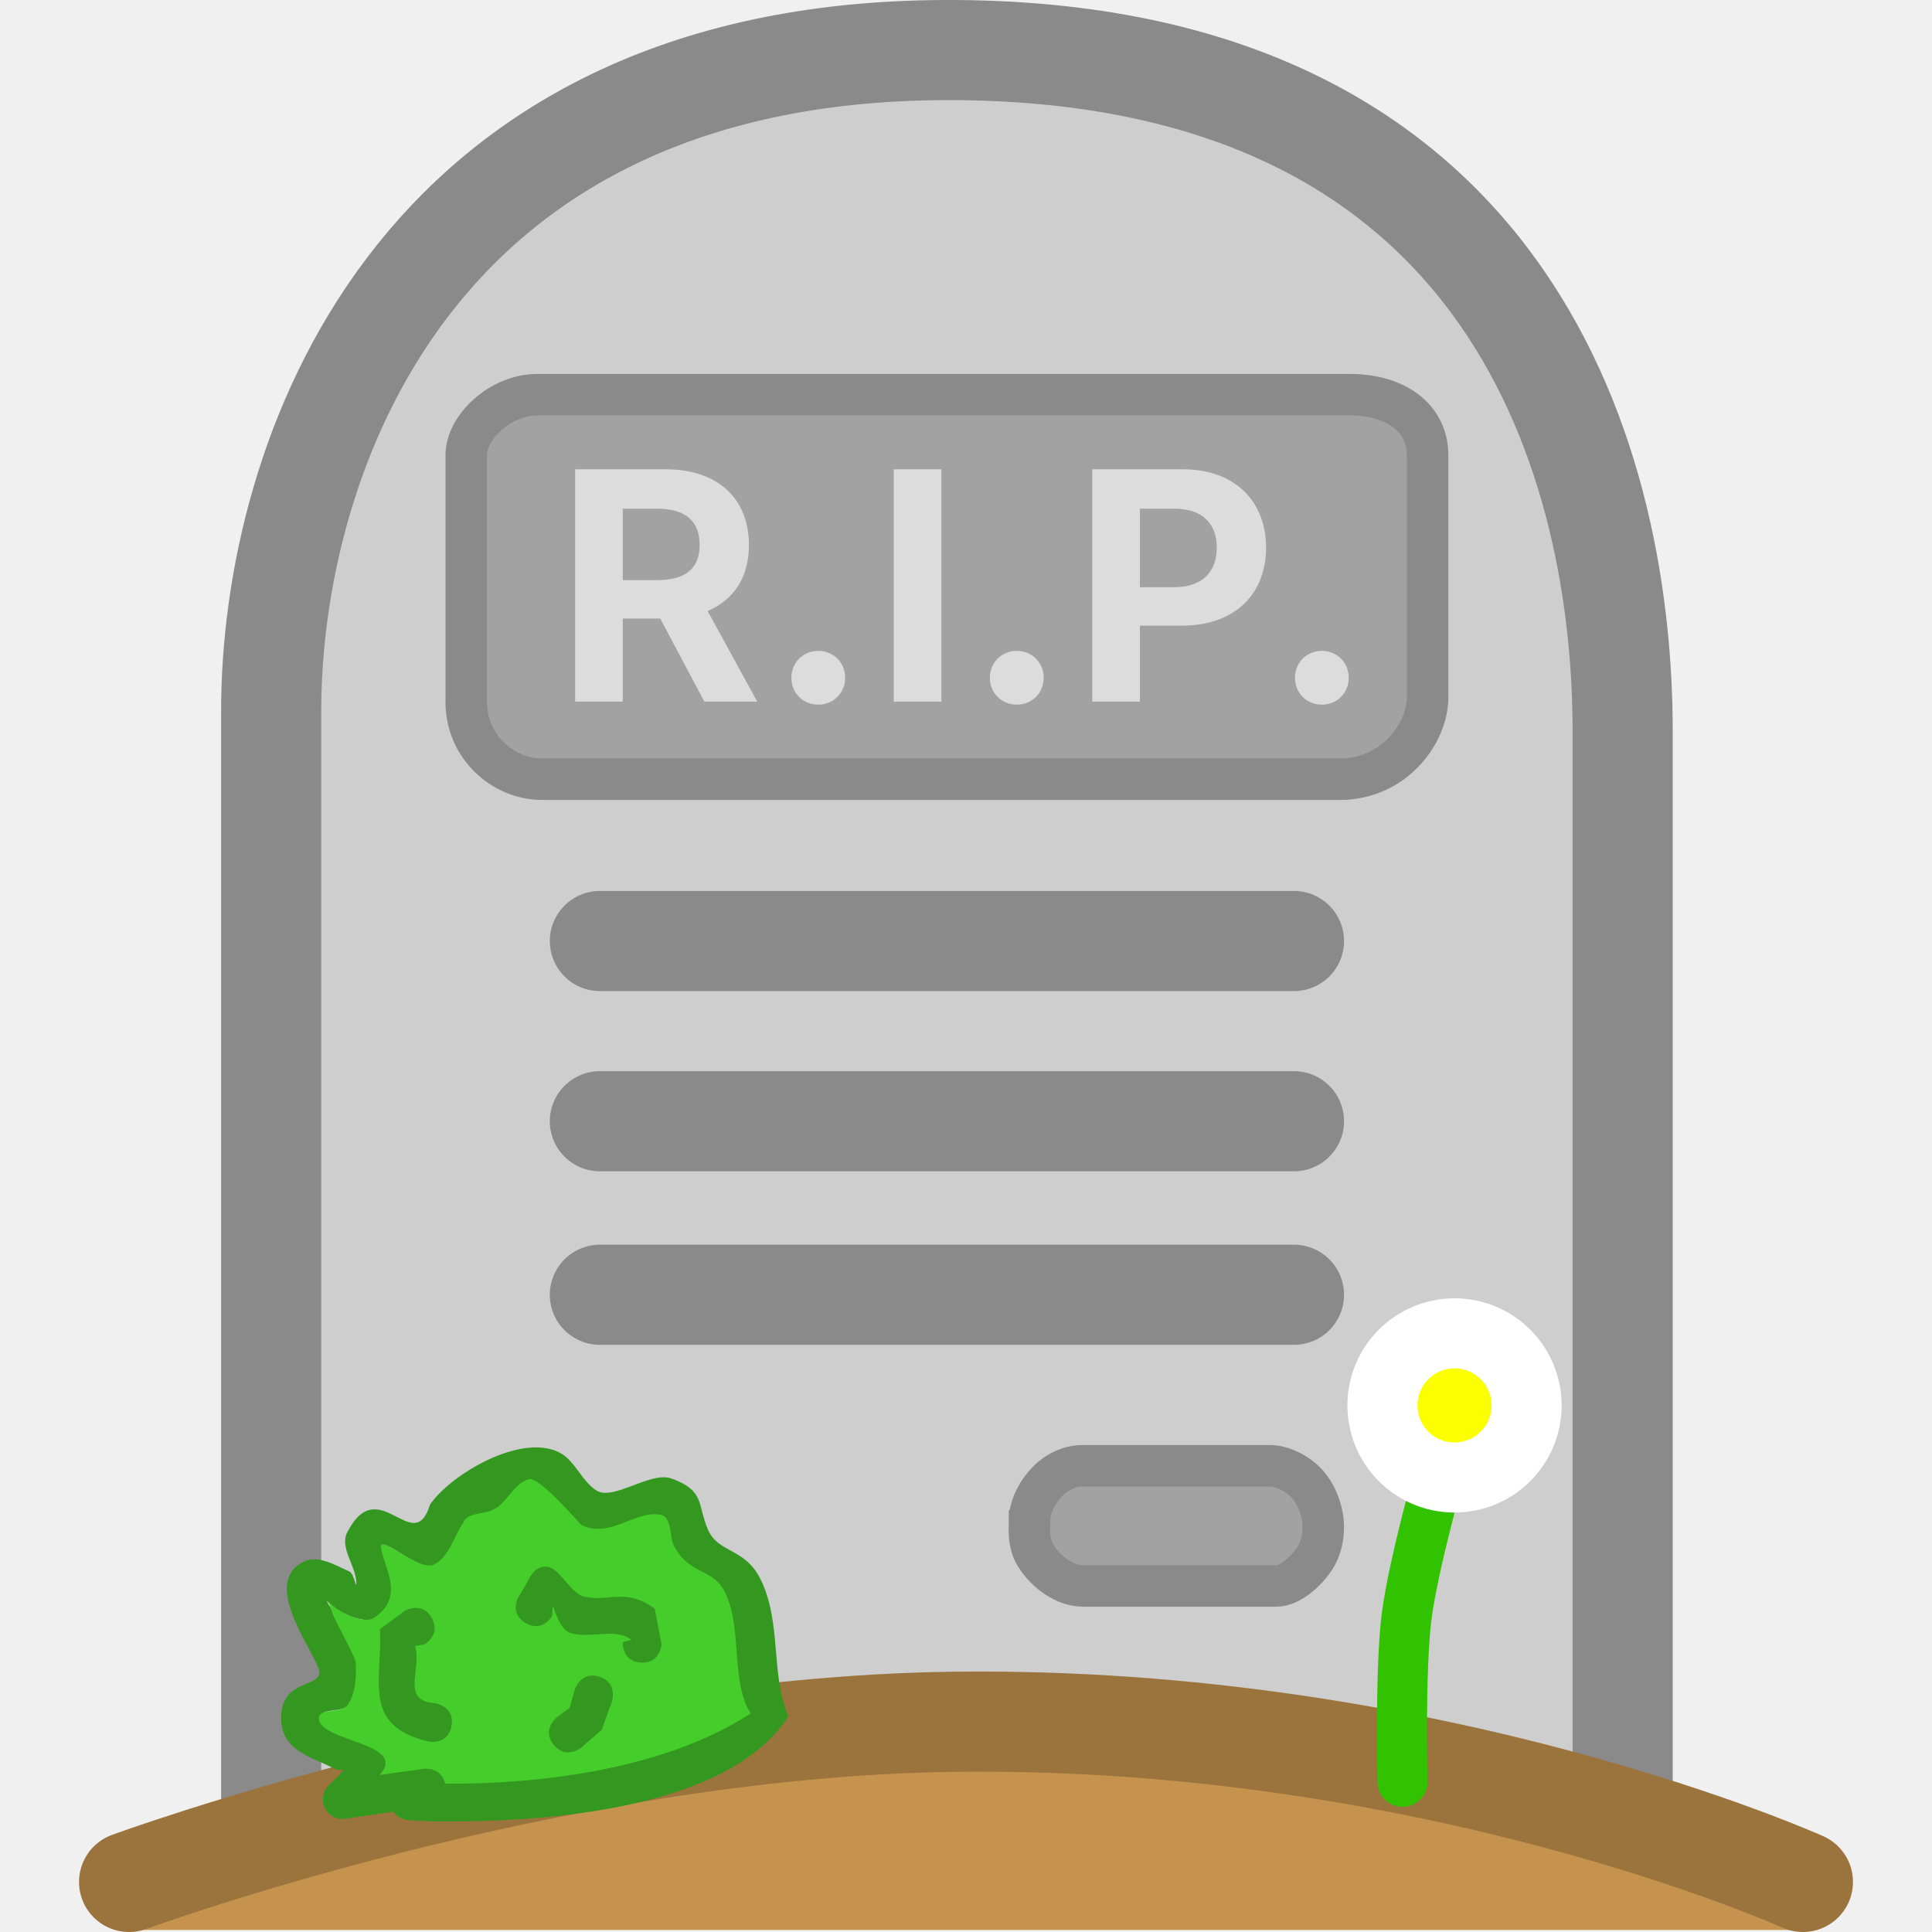
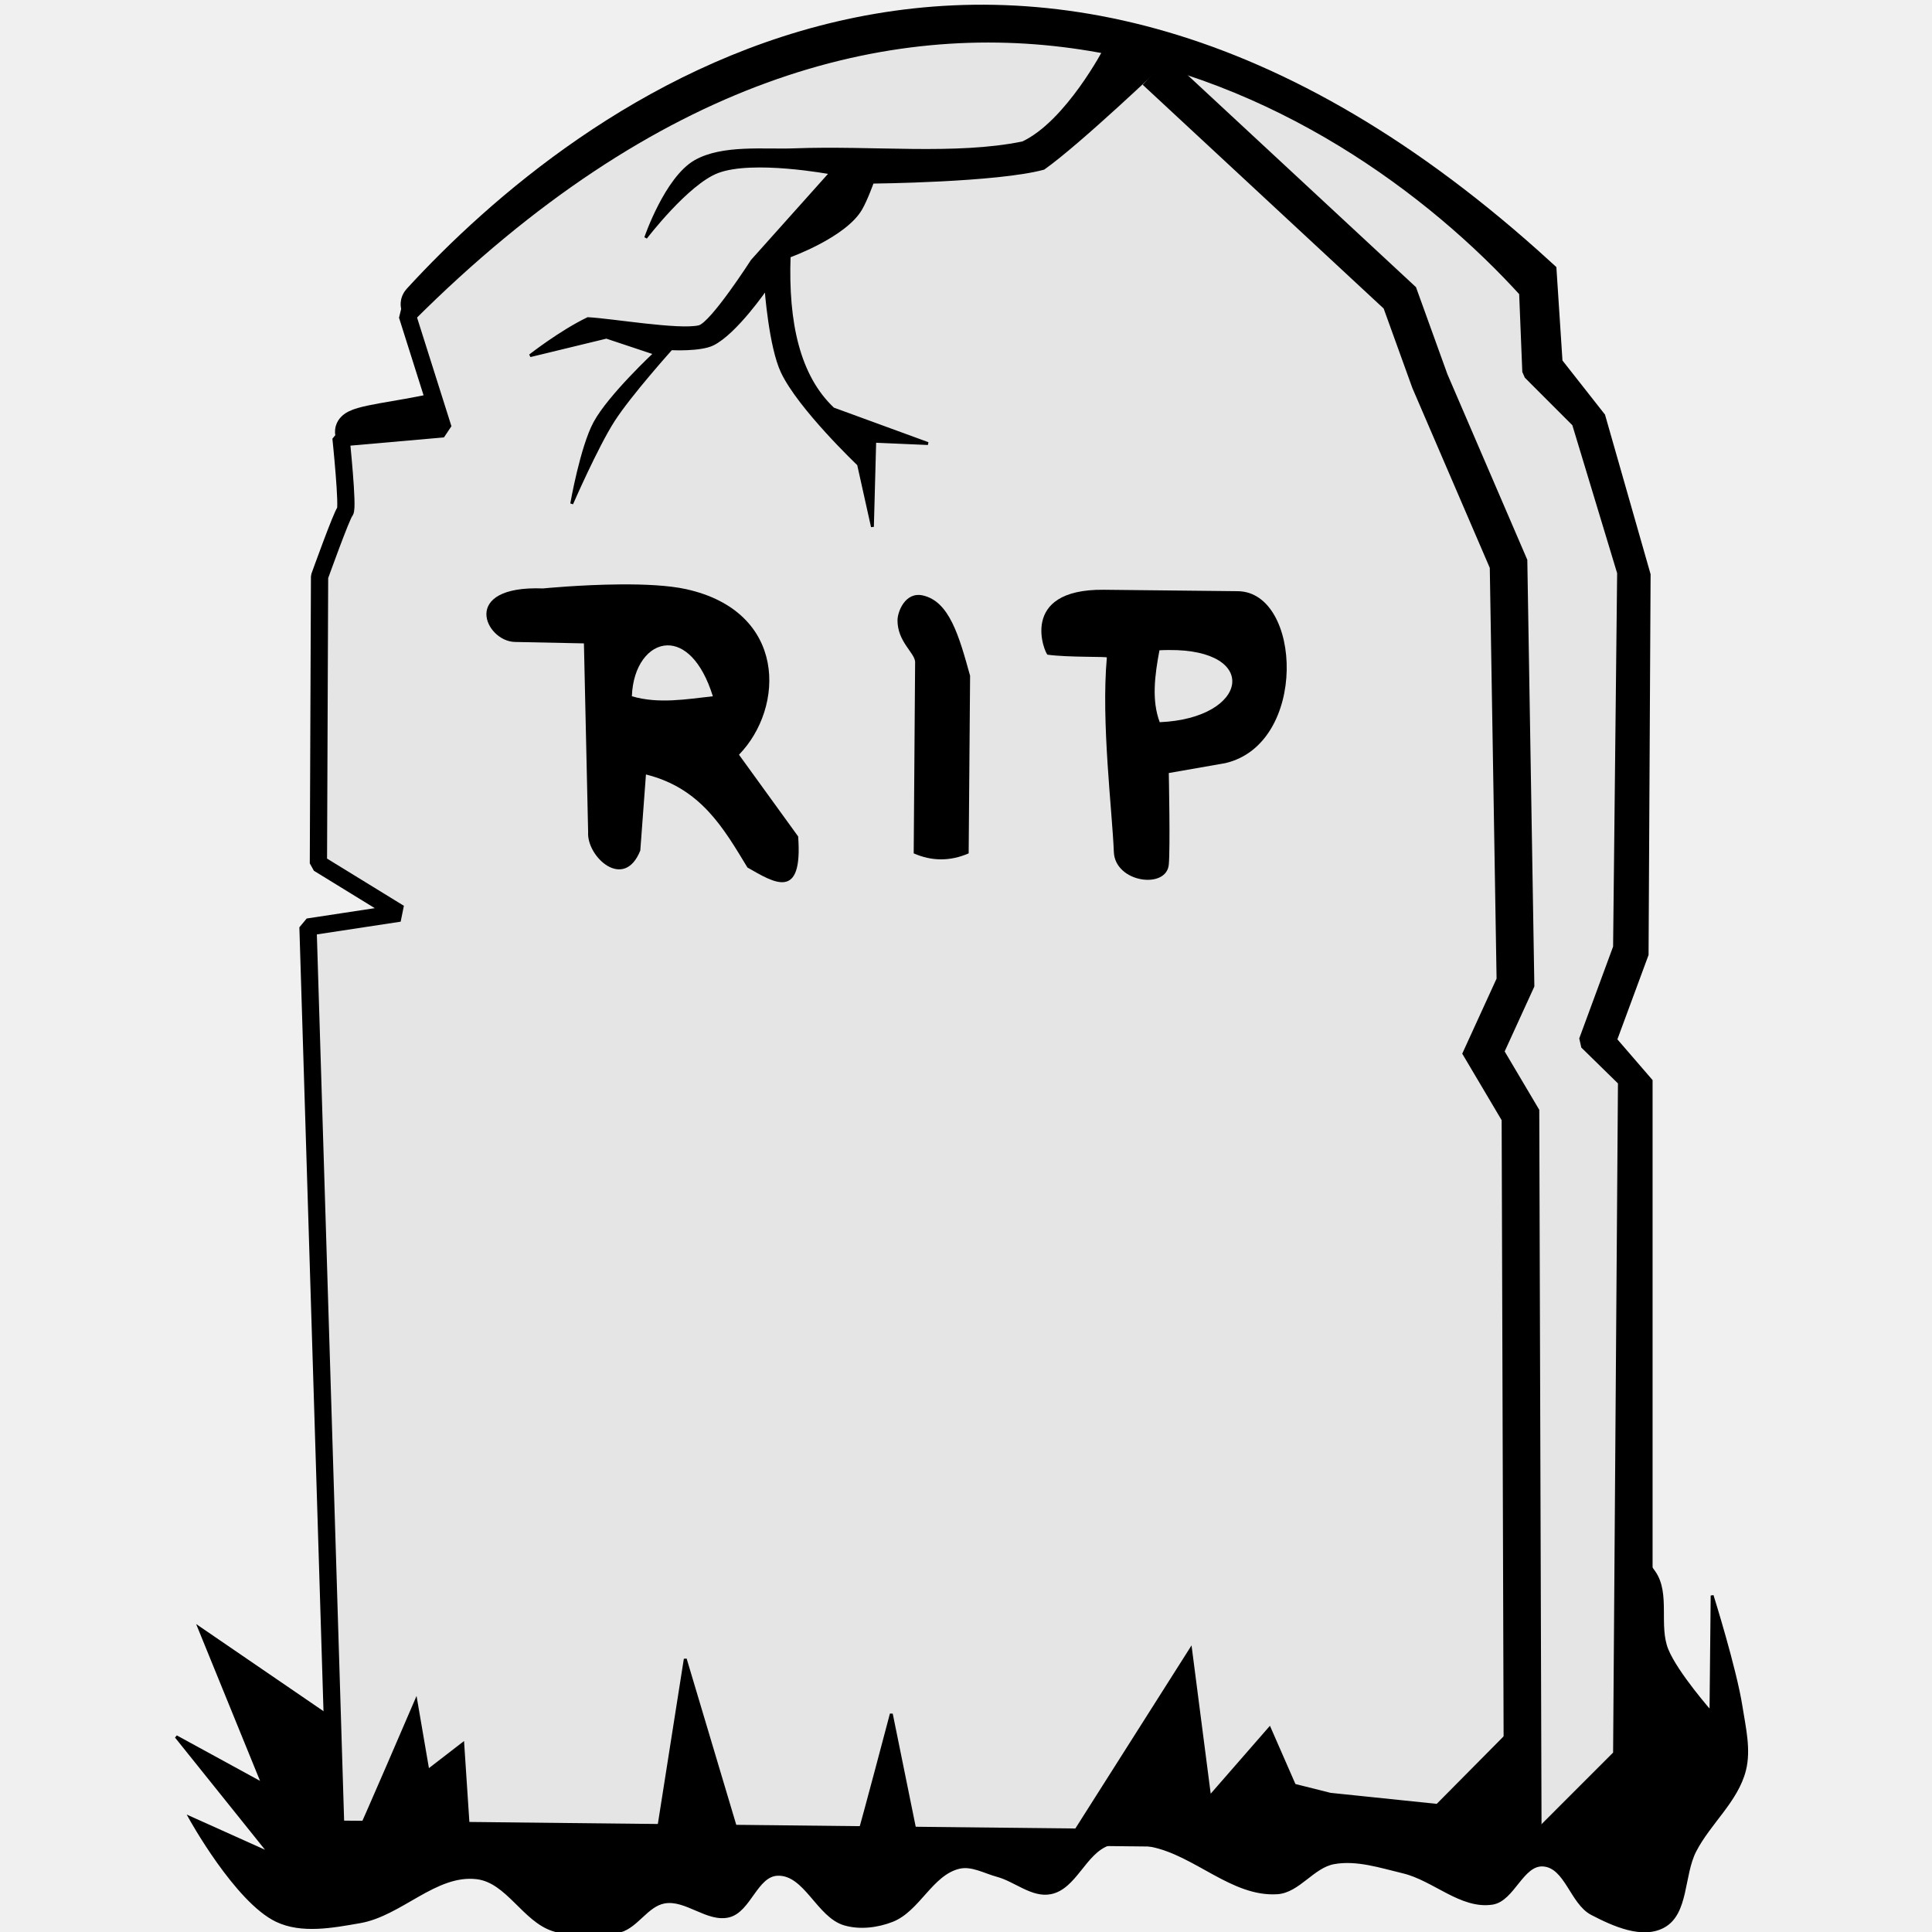
- <svg xmlns="http://www.w3.org/2000/svg" version="1.1" width="84" height="84" viewBox="0 0 84 84" id="svg80">
-   <defs id="defs84" />
-   <g data-paper-data="{&quot;isPaintingLayer&quot;:true}" fill-rule="nonzero" stroke-linejoin="miter" stroke-miterlimit="10" stroke-dasharray="none" stroke-dashoffset="0" style="mix-blend-mode:normal" id="g76" transform="translate(-147.35,-130.3033)">
-     <g id="g857" transform="matrix(0.65625,0,0,0.65625,50.65156,44.79177)">
-       <path d="m 165.316,251.679 c 0,0 0,-52.778 0,-74.284 0,-16.51 9.148,-43.645 44.604,-43.775 38.166,-0.139 44.935,28.268 44.935,45.101 0,21.409 0,72.958 0,72.958 z" fill="#cecece" stroke="#8a8a8a" stroke-width="6.633" stroke-linecap="butt" id="path2" />
-       <path d="m 178.24,176.816 c 0,-5.416 0,-13.565 0,-16.355 0,-1.867 2.266,-4.01 4.718,-4.01 6.954,0 40.708,0 53.784,0 3.223,0 5.19,1.64 5.19,4.01 0,4.911 0,12.956 0,16.041 0,2.379 -2.225,5.426 -5.819,5.426 -13.406,0 -45.854,0 -52.841,0 -2.595,0 -5.032,-2.146 -5.032,-5.111 z" fill="#a2a2a2" stroke="#8a8a8a" stroke-width="7.113" stroke-linecap="butt" id="path4" style="stroke-width:2.75;stroke-miterlimit:10;stroke-dasharray:none" />
-       <path d="m 215.564,230.952 c 0,-1.245 1.353,-3.537 3.537,-3.537 3.974,0 10.187,0 12.381,0 0.78,0 1.859,0.481 2.535,1.279 0.713,0.842 1.002,2.02 1.002,2.701 0,0.549 -0.062,1.324 -0.497,2.045 -0.616,1.022 -1.755,1.935 -2.599,1.935 -2.16,0 -8.7,0 -12.823,0 -1.205,0 -2.444,-0.919 -3.115,-1.977 -0.548,-0.863 -0.422,-1.819 -0.422,-2.445 z" fill="#a2a2a2" stroke="#8a8a8a" stroke-width="6.633" stroke-linecap="butt" id="path6" style="stroke-width:2.75;stroke-miterlimit:10;stroke-dasharray:none" />
-       <path d="M 187.093,192.649 H 233.079" fill="none" stroke="#8a8a8a" stroke-width="6.633" stroke-linecap="round" id="path8" />
-       <path d="M 187.093,204.588 H 233.079" fill="none" stroke="#8a8a8a" stroke-width="6.633" stroke-linecap="round" id="path10" />
-       <path d="M 187.093,216.084 H 233.079" fill="none" stroke="#8a8a8a" stroke-width="6.633" stroke-linecap="round" id="path12" />
-       <path d="m 156.167,258.171 22.551,-11.143 70.57,0.796 17.775,10.347 z" fill="#c5934d" stroke="#c1904b" stroke-width="0" stroke-linecap="butt" id="path14" />
-       <path d="m 155.902,254.987 c 0,0 27.99,-10.272 54.652,-10.612 31.806,-0.406 56.244,10.612 56.244,10.612" fill="none" stroke="#9b733c" stroke-width="6.633" stroke-linecap="round" id="path16" />
-       <g stroke="none" stroke-width="0.5" stroke-linecap="butt" id="g28" transform="matrix(1.326506,0,0,1.326506,-42.87495,-42.54438)">
-         <path d="m 163.047,220.786 c -0.374,0.055 -0.749,0.109 -1.123,0.164 l -1.284,0.187 c -0.532,0.077 -1.026,-0.291 -1.103,-0.823 -0.046,-0.319 0.067,-0.625 0.281,-0.835 l 0.756,-0.761 c -0.159,-0.014 -0.351,-0.013 -0.461,-0.073 -1.035,-0.564 -2.596,-0.838 -2.667,-2.414 -0.101,-2.229 2.253,-1.542 1.865,-2.607 -0.414,-1.137 -2.878,-4.359 -0.682,-5.347 0.695,-0.313 1.53,0.209 2.228,0.517 0.216,0.095 0.338,0.854 0.343,0.619 0.018,-0.868 -0.851,-1.79 -0.459,-2.565 1.567,-3.098 3.318,1.295 4.141,-1.404 1.045,-1.509 4.523,-3.571 6.45,-2.601 0.794,0.4 1.113,1.434 1.866,1.906 0.845,0.53 2.697,-0.984 3.752,-0.599 1.677,0.613 1.276,1.308 1.808,2.542 0.521,1.207 1.839,0.893 2.627,2.48 1.072,2.16 0.49,4.717 1.388,6.857 -3.077,4.808 -12.753,5.329 -17.966,5.237 l -0.975,-0.051 c 0,0 -0.525,-0.028 -0.783,-0.429 z m 2.619,-1.454 c 4.981,0.029 10.983,-0.744 15.166,-3.472 -0.989,-1.561 -0.426,-4.062 -1.218,-5.877 -0.619,-1.418 -1.747,-0.893 -2.578,-2.382 -0.281,-0.503 -0.106,-1.47 -0.668,-1.593 -1.249,-0.273 -2.505,1.215 -3.952,0.524 -0.062,-0.03 -2.056,-2.411 -2.585,-2.285 -0.792,0.188 -1.113,1.274 -1.873,1.568 -0.467,0.18 -1.212,0.116 -1.382,0.587 -0.47,0.689 -0.678,1.669 -1.411,2.067 -0.815,0.443 -2.853,-1.683 -2.672,-0.774 0.214,1.082 1.184,2.371 -0.337,3.413 -0.503,0.344 -1.891,-0.229 -2.46,-0.87 0.153,0.25 0.35,0.592 0.426,0.773 0.151,0.36 1.094,2.042 1.109,2.291 0.045,0.722 0.003,1.533 -0.401,2.132 -0.296,0.44 -1.465,0.142 -1.442,0.672 0.054,1.194 4.486,1.172 3.021,2.806 0.723,-0.105 1.446,-0.211 2.169,-0.316 0,0 0.904,-0.132 1.088,0.736 z" fill="#349820" id="path18" />
-         <path d="m 164.54,218.648 c -0.723,0.105 -1.454,0.204 -2.177,0.31 1.464,-1.634 -2.982,-1.633 -3.035,-2.827 -0.024,-0.53 1.145,-0.232 1.441,-0.672 0.404,-0.6 0.442,-1.424 0.397,-2.146 -0.016,-0.249 -0.959,-1.948 -1.11,-2.308 -0.076,-0.181 -0.144,-0.507 -0.297,-0.758 0.569,0.642 1.828,1.199 2.331,0.854 1.521,-1.041 0.56,-2.358 0.346,-3.439 -0.18,-0.91 1.862,1.21 2.677,0.767 0.733,-0.398 0.961,-1.396 1.432,-2.085 0.17,-0.471 0.93,-0.413 1.397,-0.593 0.759,-0.293 1.1,-1.382 1.892,-1.57 0.529,-0.126 2.552,2.264 2.614,2.293 1.447,0.691 2.722,-0.782 3.971,-0.509 0.563,0.123 0.395,1.101 0.675,1.604 0.831,1.489 1.966,0.984 2.585,2.402 0.793,1.815 0.226,4.349 1.215,5.91 -4.183,2.728 -10.275,3.537 -15.257,3.508 -0.184,-0.868 -1.097,-0.741 -1.097,-0.741 z" data-paper-data="{&quot;noHover&quot;:false,&quot;origItem&quot;:[&quot;Path&quot;,{&quot;applyMatrix&quot;:true,&quot;segments&quot;:[[[429.93886,444.0562],[-0.36801,-1.7353],[9.96275,0.05784]],[[460.2713,437.11255],[-8.36639,5.45587],[-1.9783,-3.12274]],[[457.83522,425.35865],[1.58502,3.63034],[-1.23814,-2.83584]],[[452.67857,420.5951],[1.66263,2.97831],[-0.56145,-1.00573]],[[451.34221,417.40847],[1.12519,0.24633],[-2.49711,-0.54667]],[[443.43739,418.45673],[2.89454,1.38263],[-0.12376,-0.05912]],[[438.2677,413.8868],[1.05865,-0.25147],[-1.58421,0.37631]],[[434.52187,417.02223],[1.51894,-0.58666],[-0.93385,0.36068]],[[431.75769,418.19641],[0.33977,-0.94166],[-0.94077,1.37822]],[[428.93538,422.33106],[1.46633,-0.79649],[-1.62974,0.88525]],[[423.59089,420.7838],[-0.36056,-1.81926],[0.42877,2.16342]],[[422.9169,427.60901],[3.0417,-2.08233],[-1.00605,0.68873]],[[417.99676,425.86809],[1.13751,1.2836],[0.30576,0.50073]],[[418.84802,427.41418],[-0.15204,-0.36207],[0.30228,0.71986]],[[421.06688,431.9962],[-0.03133,-0.49854],[0.09073,1.44366]],[[420.26551,436.26108],[0.80804,-1.19977],[-0.59226,0.87937]],[[417.38231,437.60411],[-0.04762,-1.05915],[0.10735,2.38776]],[[423.42526,443.21678],[2.92875,-3.26776],[1.44585,-0.21077]],[[427.76282,442.58447],[-1.44585,0.21077],[0,0]]],&quot;closed&quot;:true}]}" fill="#45ce2b" id="path20" />
-         <path d="m 164.961,211.102 c 0.488,0.842 -0.354,1.33 -0.354,1.33 l -0.476,0.082 c 0.367,1.172 -0.772,2.753 1.038,2.861 0,0 0.958,0.171 0.787,1.129 -0.171,0.958 -1.129,0.787 -1.129,0.787 -3.38,-0.806 -2.315,-3.02 -2.447,-5.624 l 1.252,-0.919 c 0,0 0.842,-0.488 1.33,0.354 z" fill="#349820" id="path22" />
-         <path d="m 175.422,213.342 c -0.972,-0.051 -0.921,-1.023 -0.921,-1.023 l 0.44,-0.112 c -0.795,-0.633 -2.06,-0.037 -3.031,-0.339 -0.822,-0.256 -0.91,-2.179 -0.925,-0.852 0,0 -0.492,0.84 -1.332,0.348 -0.84,-0.492 -0.348,-1.332 -0.348,-1.332 0.398,-0.491 0.574,-1.352 1.194,-1.474 0.853,-0.167 1.28,1.327 2.131,1.501 1.235,0.253 2.002,-0.465 3.474,0.586 l 0.34,1.775 c 0,0 -0.051,0.972 -1.023,0.921 z" fill="#349820" id="path24" />
-         <path d="m 171.062,217.454 c -0.616,-0.754 0.138,-1.37 0.138,-1.37 l 0.651,-0.482 c 0.089,-0.312 0.178,-0.623 0.268,-0.935 0,0 0.305,-0.924 1.229,-0.619 0.924,0.305 0.619,1.229 0.619,1.229 -0.171,0.476 -0.341,0.951 -0.512,1.427 l -1.023,0.886 c 0,0 -0.754,0.616 -1.369,-0.138 z" fill="#349820" id="path26" />
-       </g>
-       <path d="m 240.268,248.355 c 0,0 -0.173,-7.367 0.269,-10.91 0.441,-3.532 2.384,-10.314 2.384,-10.314" fill="none" stroke="#32c300" stroke-width="3.316" stroke-linecap="round" id="path30" />
-       <path d="m 238.941,223.416 c 0,-2.637 2.138,-4.775 4.775,-4.775 2.637,0 4.775,2.138 4.775,4.775 0,2.637 -2.138,4.775 -4.775,4.775 -2.637,0 -4.775,-2.138 -4.775,-4.775 z" fill="#fbff00" stroke="#ffffff" stroke-width="4.643" stroke-linecap="butt" id="path32" />
-       <text font-size="40px" xml:space="preserve" fill="#8a8a8a" fill-rule="nonzero" stroke="#8a8a8a" stroke-width="0.864" stroke-linecap="butt" stroke-linejoin="miter" stroke-miterlimit="10" stroke-dasharray="none" stroke-dashoffset="0" font-family="'Sans Serif'" font-weight="normal" text-anchor="start" style="font-size:21.156px;mix-blend-mode:normal;fill:#dcdcdc;fill-opacity:1;stroke:none;stroke-width:1.371;stroke-miterlimit:10;stroke-dasharray:none" id="text36" x="184.062" y="176.784">
-         <tspan x="184.062" id="tspan34" style="font-style:normal;font-variant:normal;font-weight:bold;font-stretch:normal;font-size:21.156px;font-family:Inter;-inkscape-font-specification:Inter;letter-spacing:0.074;fill:#dcdcdc;fill-opacity:1;stroke:none;stroke-width:1.371;stroke-miterlimit:10;stroke-dasharray:none">R.I.P.</tspan>
-       </text>
-     </g>
+ <svg xmlns="http://www.w3.org/2000/svg" width="84" height="84" viewBox="0 0 84 84" fill="none">
+   <g clip-path="url(#clip0_1484_1873)">
+     <path d="M15.352 75.355L8.664 70.779L11.43 77.568L7.658 75.507L11.732 80.586L8.262 79.027C8.262 79.027 10.27 82.668 12.033 83.502C13.124 84.019 14.465 83.76 15.654 83.553C17.436 83.241 18.937 81.427 20.733 81.642C22.062 81.801 22.776 83.499 24.052 83.905C24.979 84.199 26.035 84.226 26.968 83.955C27.701 83.743 28.13 82.838 28.88 82.698C29.823 82.521 30.765 83.537 31.695 83.301C32.594 83.073 32.881 81.524 33.808 81.491C35.017 81.448 35.562 83.316 36.724 83.653C37.386 83.845 38.144 83.752 38.786 83.502C39.942 83.051 40.495 81.473 41.703 81.189C42.253 81.06 42.816 81.394 43.362 81.541C44.145 81.751 44.879 82.45 45.675 82.295C46.75 82.087 47.156 80.544 48.19 80.183C48.775 79.979 49.441 80.114 50.05 80.234C51.966 80.609 53.583 82.42 55.532 82.295C56.459 82.236 57.08 81.152 57.996 80.988C58.994 80.808 60.026 81.154 61.013 81.39C62.343 81.708 63.533 82.957 64.885 82.748C65.796 82.607 66.178 81.023 67.098 81.088C68.091 81.159 68.327 82.74 69.21 83.201C70.146 83.688 71.402 84.26 72.328 83.754C73.363 83.187 73.149 81.536 73.685 80.485C74.312 79.259 75.51 78.3 75.848 76.965C76.075 76.07 75.839 75.111 75.697 74.199C75.441 72.556 74.44 69.371 74.44 69.371L74.389 74.451C74.389 74.451 72.897 72.76 72.478 71.735C72.048 70.681 72.567 69.306 71.925 68.366C70.145 65.76 63.779 63.538 63.779 63.538L15.352 75.355Z" fill="black" stroke="black" stroke-width="0.125" />
+     <path d="M15.627 18.99C14.009 18.193 20.945 18.349 21.464 16.571C22.049 14.556 17.712 13.734 18.291 13.104C25.4 5.354 43.76 -9.107 66.873 11.994L67.133 15.98L69.04 18.406L70.946 25.079L70.859 41.372L69.386 45.358L71.033 47.265V71.79" stroke="black" stroke-width="1.637" stroke-miterlimit="36" stroke-linecap="square" />
+     <path d="M14.598 79.529L13.391 40.306L17.364 39.702L13.844 37.54L13.894 25.069C13.894 25.069 14.861 22.378 15.003 22.235C15.145 22.093 14.825 19.035 14.825 19.035L19.27 18.644L17.706 13.701C39.131 -7.714 58.322 3.697 66.42 12.636L66.562 16.156L68.695 18.289L70.686 24.868L70.509 41.224L69.015 45.278L70.722 46.949L70.509 76.356L66.775 80.09L14.598 79.529Z" fill="#E5E5E5" stroke="black" stroke-width="0.75" stroke-linejoin="bevel" />
+     <path d="M50.237 3.084L60.862 12.95L62.169 16.57L65.589 24.515L65.89 42.719L64.498 45.763L66.107 48.479L66.207 80.059" stroke="black" stroke-width="1.637" />
+     <path d="M48.055 2.117C48.055 2.117 46.395 5.309 44.469 6.211C41.537 6.811 37.964 6.382 34.512 6.513C33.232 6.561 31.42 6.347 30.238 7.015C28.959 7.739 28.075 10.334 28.075 10.334C28.075 10.334 29.875 7.974 31.193 7.468C32.727 6.879 36.121 7.518 36.121 7.518L32.702 11.34C32.702 11.34 30.939 14.081 30.389 14.207C29.511 14.407 26.624 13.911 25.561 13.854C24.372 14.426 23.047 15.464 23.047 15.464L26.366 14.659L28.478 15.363C28.478 15.363 26.496 17.21 25.863 18.38C25.282 19.453 24.857 21.9 24.857 21.9C24.857 21.9 25.938 19.415 26.668 18.28C27.389 17.157 29.182 15.162 29.182 15.162C29.182 15.162 30.448 15.23 30.992 14.961C31.991 14.467 33.305 12.547 33.305 12.547C33.305 12.547 33.485 15.056 34.01 16.168C34.751 17.74 37.328 20.191 37.328 20.191L37.932 22.906L38.032 19.185L40.346 19.285L36.222 17.777C34.717 16.36 34.209 14.029 34.311 11.139C34.311 11.139 36.74 10.272 37.429 9.077C37.664 8.67 37.932 7.92 37.932 7.92C37.932 7.92 43.357 7.869 45.374 7.317C46.939 6.211 50.609 2.706 50.609 2.706L48.055 2.117Z" fill="black" stroke="black" stroke-width="0.125" />
+     <path d="M26.973 25.409C25.25 25.421 23.612 25.584 23.612 25.584C19.966 25.446 21.097 27.884 22.386 27.911L25.388 27.973L25.571 36.183C25.503 37.246 27.128 38.754 27.839 36.98L28.085 33.673C30.472 34.267 31.462 36.011 32.497 37.717C33.666 38.387 34.912 39.181 34.702 36.367L32.13 32.814C34.123 30.762 34.227 26.586 29.83 25.615C29.071 25.448 28.007 25.401 26.973 25.409H26.973ZM29.015 28.059C29.72 28.046 30.503 28.697 30.994 30.273C29.82 30.401 28.646 30.613 27.473 30.273C27.519 28.941 28.215 28.074 29.015 28.059Z" fill="black" />
+     <path d="M40.125 25.889C41.276 26.149 41.697 27.643 42.178 29.382L42.116 37.103C41.32 37.448 40.523 37.452 39.726 37.103L39.788 28.77C39.755 28.366 39.017 27.895 39.022 26.962C39.024 26.613 39.347 25.715 40.125 25.889Z" fill="black" />
+     <path d="M47.999 25.642C44.218 25.602 45.444 28.45 45.547 28.465C46.425 28.586 48.128 28.541 48.124 28.586C47.87 31.388 48.361 35.293 48.428 37.041C48.48 38.378 50.715 38.679 50.817 37.592C50.884 36.885 50.817 33.61 50.817 33.61L53.269 33.181C56.88 32.349 56.607 25.734 53.819 25.704L47.999 25.642ZM50.809 28.262C54.815 28.222 54.29 31.233 50.423 31.4C50.067 30.459 50.203 29.376 50.411 28.273C50.55 28.265 50.68 28.263 50.809 28.262Z" fill="black" />
+     <path d="M15.572 79.718C15.702 79.501 18.085 73.955 18.085 73.955L18.605 76.988L20.121 75.818L20.381 79.761L15.572 79.718Z" fill="black" stroke="black" stroke-width="0.125" />
+     <path d="M37.366 79.674C37.496 79.284 38.753 74.518 38.753 74.518L39.88 80.064L37.366 79.674Z" fill="black" stroke="black" stroke-width="0.125" />
+     <path d="M46.679 79.735L51.766 71.718L52.595 78.132L55.197 75.149L56.278 77.619L57.837 78.011L62.49 78.494L65.768 75.185L66.175 80.179L46.679 79.735Z" fill="black" stroke="black" stroke-width="0.125" />
+     <path d="M28.484 80.455L29.794 72.13L32.124 79.935L28.484 80.455Z" fill="black" stroke="black" stroke-width="0.125" />
  </g>
+   <defs>
+     <clipPath id="clip0_1484_1873">
+       <rect width="84" height="84" fill="white" />
+     </clipPath>
+   </defs>
</svg>
